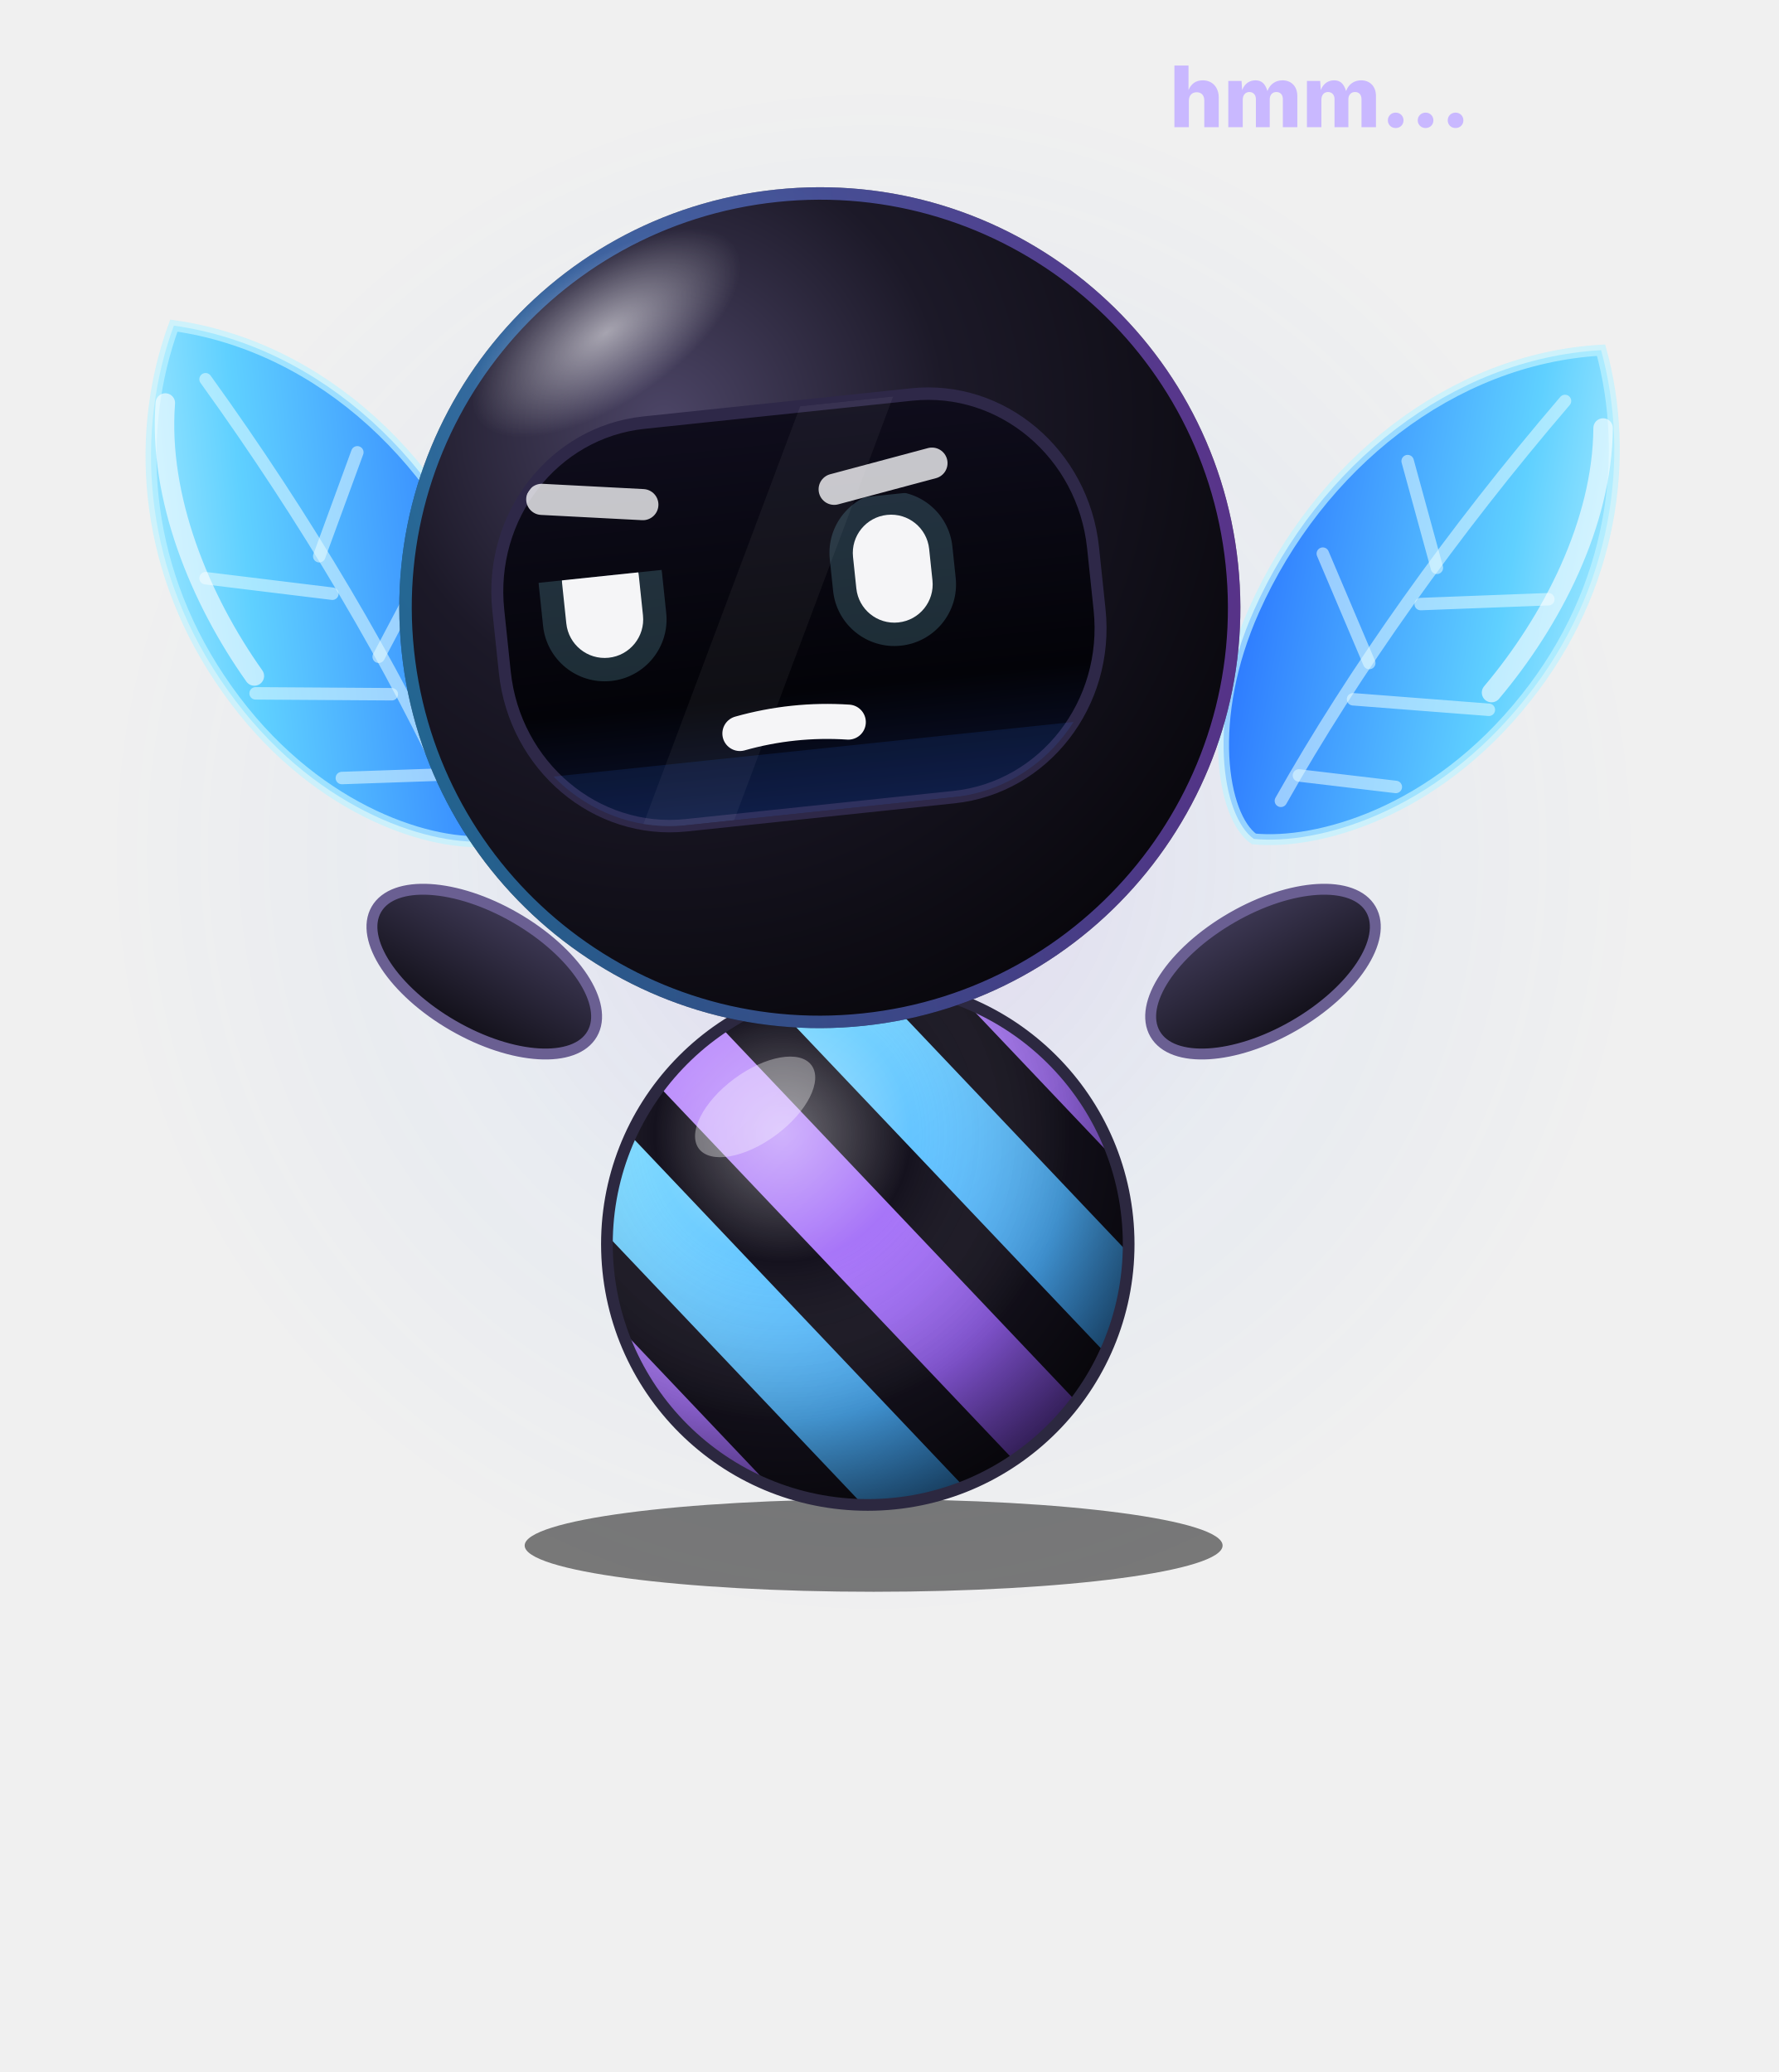
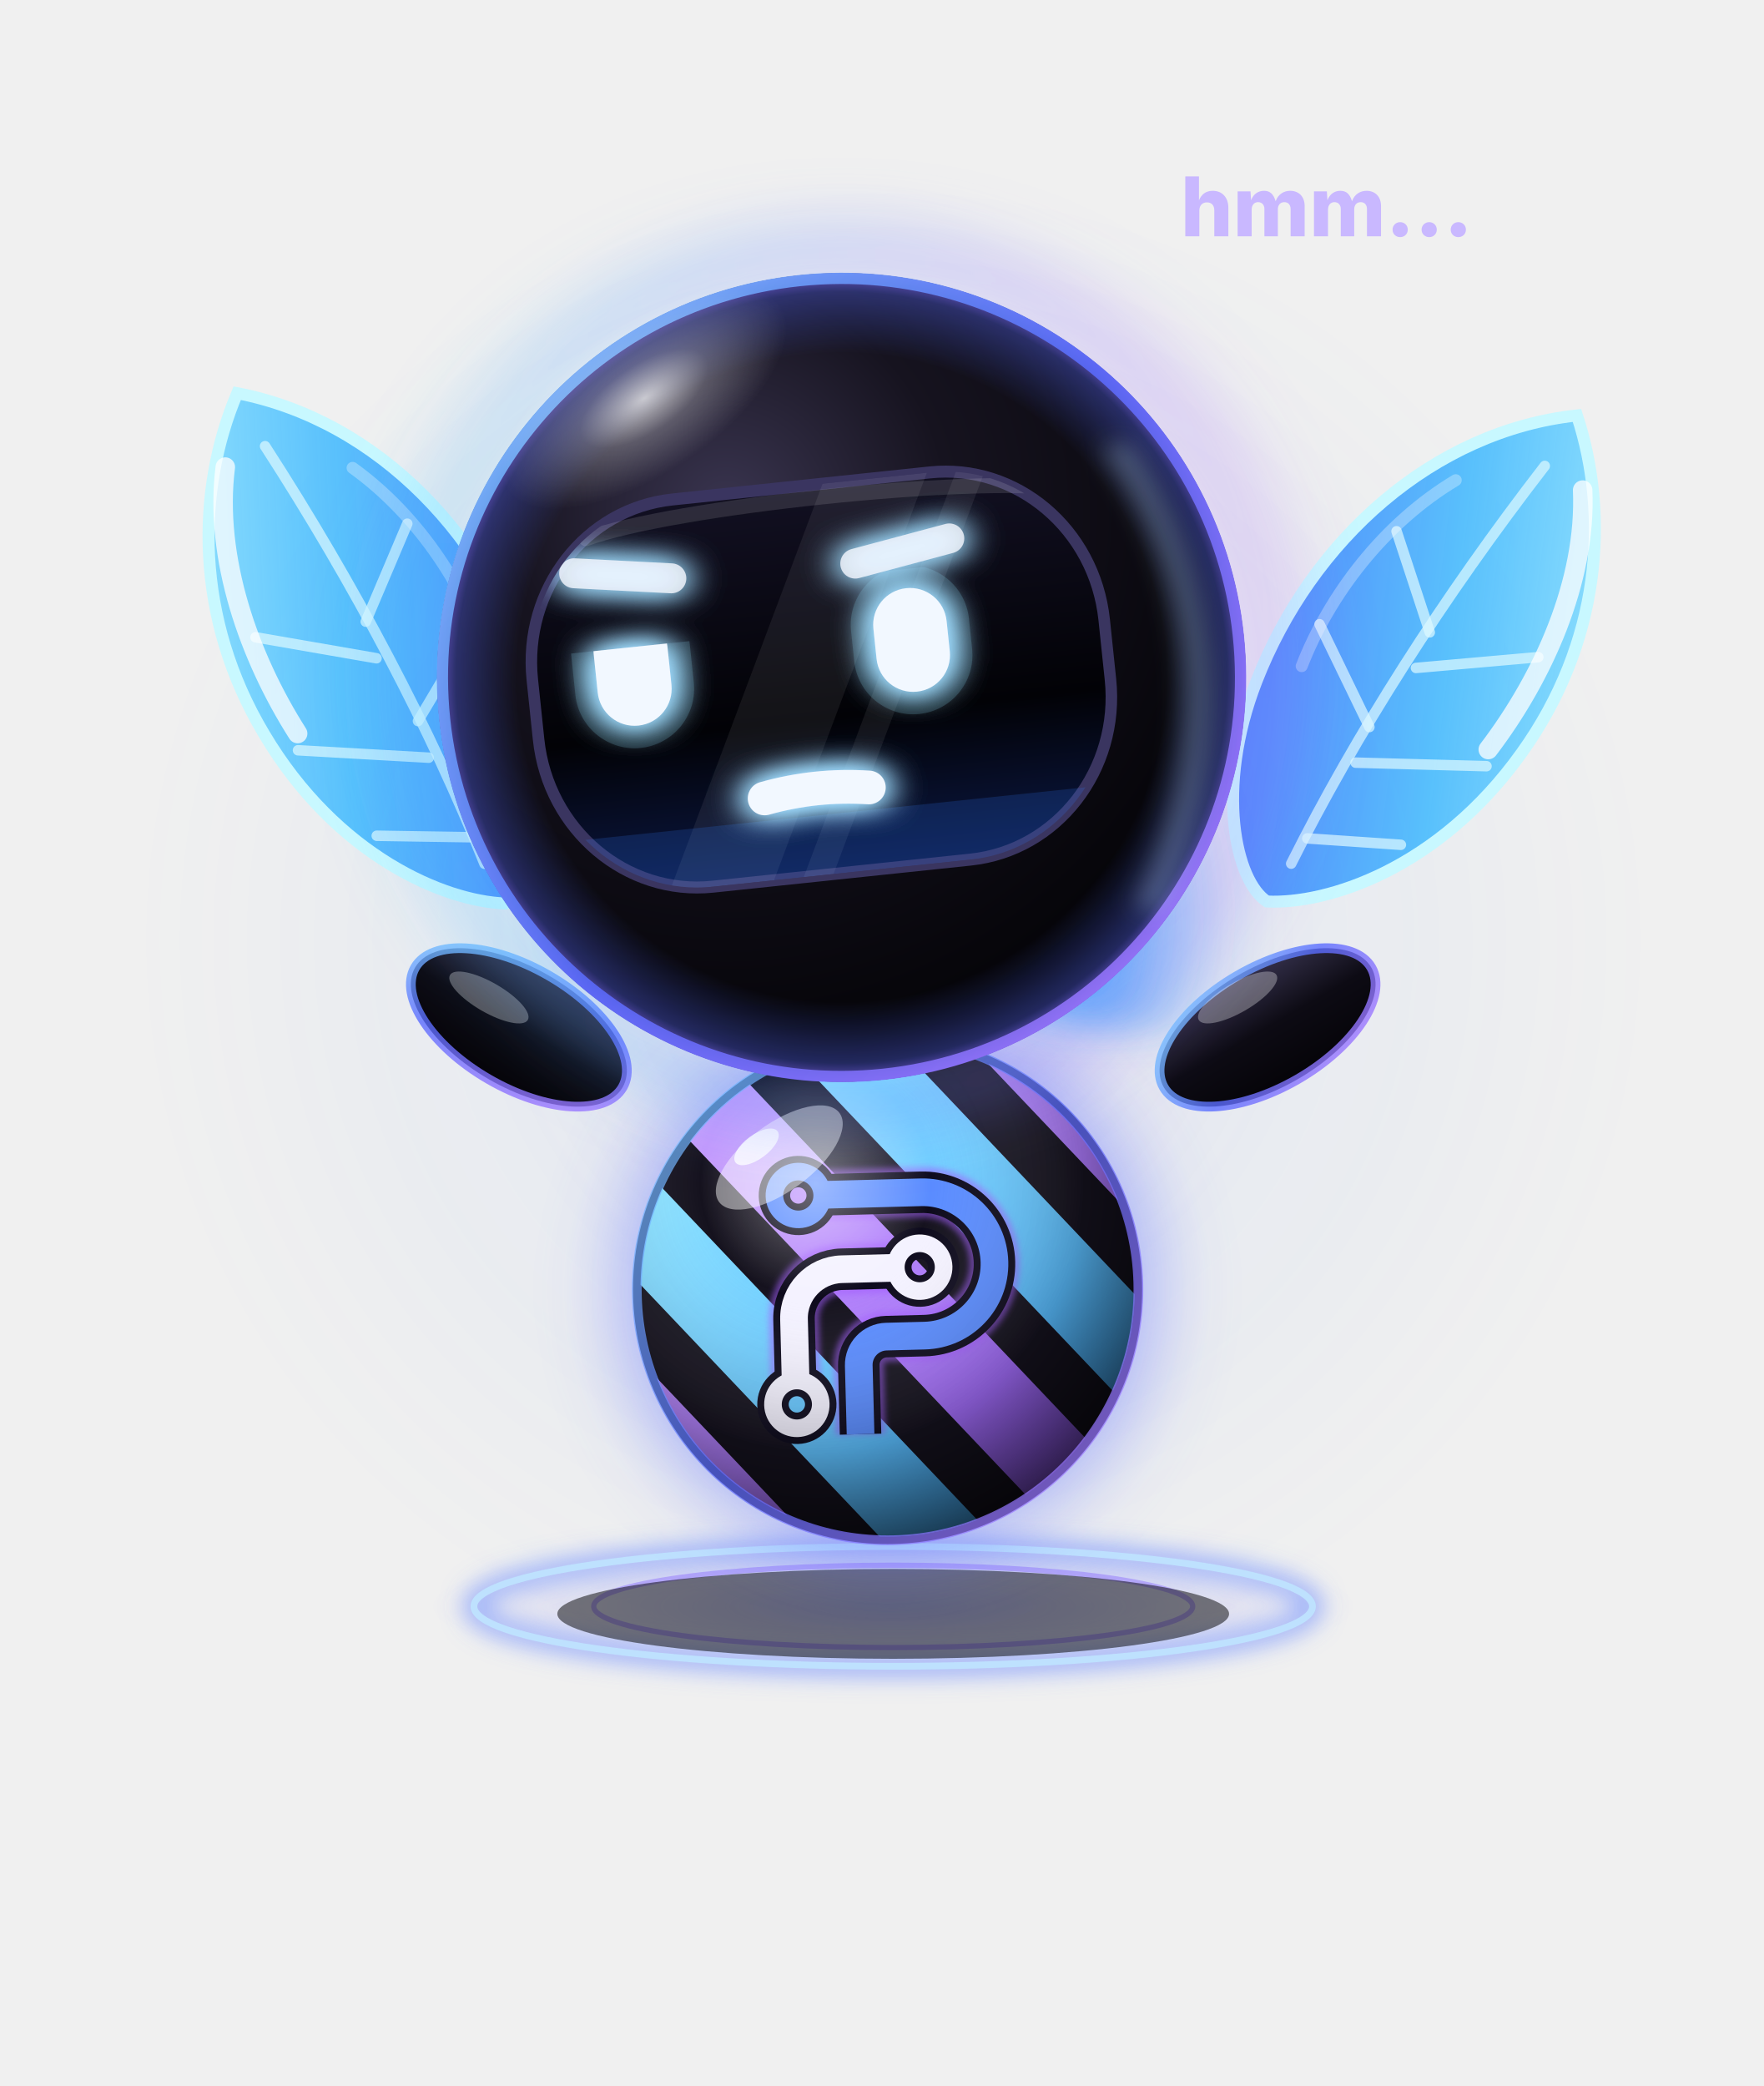
- <svg xmlns="http://www.w3.org/2000/svg" viewBox="-13.3 -10.5 230.7 268.8" role="img" aria-label="Yayen" width="2048" height="2386">
+ <svg xmlns="http://www.w3.org/2000/svg" viewBox="-19.3 -25.5 235.6 278.5" role="img" aria-label="Yayen" width="2048" height="2422">
  <defs>
+     <filter id="yv1-glow" x="-50%" y="-50%" width="200%" height="200%">
+       <feGaussianBlur in="SourceGraphic" stdDeviation="2.2" result="b" />
+       <feColorMatrix in="b" type="matrix" values="0 0 0 0 .35  0 0 0 0 .72  0 0 0 0 1  0 0 0 1.4 0" result="c" />
+       <feMerge>
+         <feMergeNode in="c" />
+         <feMergeNode in="c" />
+         <feMergeNode in="SourceGraphic" />
+       </feMerge>
+     </filter>
+     <filter id="yv1-blur" x="-50%" y="-50%" width="200%" height="200%">
+       <feGaussianBlur stdDeviation="5" />
+     </filter>
+     <filter id="yv1-blur2" x="-50%" y="-50%" width="200%" height="200%">
+       <feGaussianBlur stdDeviation="1.6" />
+     </filter>
    <radialGradient id="yv1-aura" cx="50%" cy="50%" r="50%">
-       <stop offset="0" stop-color="#8a2be2" stop-opacity=".55" />
-       <stop offset=".55" stop-color="#2f7bff" stop-opacity=".18" />
+       <stop offset="0" stop-color="#8a2be2" stop-opacity=".5" />
+       <stop offset=".55" stop-color="#2f7bff" stop-opacity=".16" />
      <stop offset="1" stop-color="#2f7bff" stop-opacity="0" />
    </radialGradient>
-     <radialGradient id="yv1-head" cx="34%" cy="26%" r="80%">
-       <stop offset="0" stop-color="#4c4566" />
-       <stop offset=".42" stop-color="#1c1928" />
-       <stop offset="1" stop-color="#08070c" />
+     <radialGradient id="yv1-head" cx="38%" cy="28%" r="78%">
+       <stop offset="0" stop-color="#3a3550" />
+       <stop offset=".35" stop-color="#16131f" />
+       <stop offset=".8" stop-color="#07060b" />
+       <stop offset="1" stop-color="#020205" />
+     </radialGradient>
+     <radialGradient id="yv1-headRim" cx="50%" cy="50%" r="50%">
+       <stop offset=".8" stop-color="#4b6bff" stop-opacity="0" />
+       <stop offset=".95" stop-color="#5a6cff" stop-opacity=".35" />
+       <stop offset="1" stop-color="#9a6bff" stop-opacity=".75" />
    </radialGradient>
    <radialGradient id="yv1-spec" cx="50%" cy="50%" r="50%">
-       <stop offset="0" stop-color="#fff" stop-opacity=".55" />
+       <stop offset="0" stop-color="#fff" stop-opacity=".75" />
+       <stop offset=".45" stop-color="#fff" stop-opacity=".25" />
      <stop offset="1" stop-color="#fff" stop-opacity="0" />
    </radialGradient>
    <linearGradient id="yv1-rim" x1="0" y1="0" x2="1" y2="0">
      <stop offset="0" stop-color="#2fb6ff" />
      <stop offset="1" stop-color="#a35cff" />
    </linearGradient>
+     <linearGradient id="yv1-rimV" x1="0" y1="0" x2="1" y2="1">
+       <stop offset="0" stop-color="#7fd8ff" />
+       <stop offset=".5" stop-color="#5a6cff" />
+       <stop offset="1" stop-color="#b07aff" />
+     </linearGradient>
    <linearGradient id="yv1-visor" x1="0" y1="0" x2="0" y2="1">
-       <stop offset="0" stop-color="#0f0d1c" />
-       <stop offset=".7" stop-color="#030308" />
-       <stop offset="1" stop-color="#0a1230" />
+       <stop offset="0" stop-color="#121022" />
+       <stop offset=".6" stop-color="#020206" />
+       <stop offset="1" stop-color="#0b1844" />
    </linearGradient>
    <linearGradient id="yv1-wing" x1="0" y1="0" x2="1" y2="1">
-       <stop offset="0" stop-color="#c8f6ff" />
-       <stop offset=".35" stop-color="#5fd0ff" />
-       <stop offset="1" stop-color="#1f62ff" />
+       <stop offset="0" stop-color="#9eecff" stop-opacity=".92" />
+       <stop offset=".45" stop-color="#38b6ff" stop-opacity=".82" />
+       <stop offset="1" stop-color="#2456ff" stop-opacity=".78" />
    </linearGradient>
    <linearGradient id="yv1-arm" x1="0" y1="0" x2="0" y2="1">
-       <stop offset="0" stop-color="#3d3854" />
-       <stop offset="1" stop-color="#121019" />
+       <stop offset="0" stop-color="#34304a" />
+       <stop offset=".5" stop-color="#0d0b14" />
+       <stop offset="1" stop-color="#050408" />
    </linearGradient>
    <linearGradient id="yv1-pu" x1="0" y1="0" x2="0" y2="1">
-       <stop offset="0" stop-color="#cfa6ff" />
-       <stop offset="1" stop-color="#7a3df0" />
+       <stop offset="0" stop-color="#d8b4ff" />
+       <stop offset="1" stop-color="#8243f5" />
    </linearGradient>
    <linearGradient id="yv1-cy" x1="0" y1="0" x2="0" y2="1">
-       <stop offset="0" stop-color="#9af0ff" />
-       <stop offset="1" stop-color="#1f8cff" />
-     </linearGradient>
-     <radialGradient id="yv1-ball" cx="34%" cy="28%" r="78%">
-       <stop offset="0" stop-color="#fff" stop-opacity=".38" />
-       <stop offset=".32" stop-color="#fff" stop-opacity="0" />
-       <stop offset=".72" stop-color="#000" stop-opacity=".2" />
-       <stop offset="1" stop-color="#000" stop-opacity=".65" />
+       <stop offset="0" stop-color="#a6f4ff" />
+       <stop offset="1" stop-color="#2a9bff" />
+     </linearGradient>
+     <radialGradient id="yv1-ball" cx="36%" cy="28%" r="78%">
+       <stop offset="0" stop-color="#fff" stop-opacity=".42" />
+       <stop offset=".3" stop-color="#fff" stop-opacity="0" />
+       <stop offset=".7" stop-color="#000" stop-opacity=".22" />
+       <stop offset="1" stop-color="#000" stop-opacity=".72" />
+     </radialGradient>
+     <radialGradient id="yv1-floor" cx="50%" cy="50%" r="50%">
+       <stop offset="0" stop-color="#5a6cff" stop-opacity=".35" />
+       <stop offset=".7" stop-color="#3a3cff" stop-opacity=".08" />
+       <stop offset="1" stop-color="#3a3cff" stop-opacity="0" />
    </radialGradient>
    <linearGradient id="yv1-holo" x1="0" y1="0" x2="0" y2="1">
      <stop offset="0" stop-color="#2fb6ff" stop-opacity=".28" />
      <stop offset="1" stop-color="#a35cff" stop-opacity=".12" />
    </linearGradient>
    <clipPath id="yv1-cbody">
      <circle cx="100" cy="148" r="33" />
+     </clipPath>
+     <clipPath id="yv1-chead">
+       <circle cx="100" cy="66" r="54" />
    </clipPath>
    <clipPath id="yv1-cvisor">
      <rect class="visorClip" x="60" y="40" width="80" height="52" rx="22" transform="translate(97.3 66) scale(0.96 1) translate(-100 -66)" />
    </clipPath>
    <mask id="yv1-mL" maskUnits="userSpaceOnUse" x="0" y="0" width="200" height="200">
      <rect width="200" height="200" fill="#fff" />
      <rect class="lidL" fill="#000" x="62.46" y="50.45" width="19.8" height="8.6" />
      <ellipse class="cutL" fill="#000" cx="72.36" cy="80.62" rx="10.39" ry="9.07" opacity="0" />
    </mask>
    <mask id="yv1-mR" maskUnits="userSpaceOnUse" x="0" y="0" width="200" height="200">
      <rect width="200" height="200" fill="#fff" />
      <rect class="lidR" fill="#000" x="100.01" y="51.05" width="19.66" height="1.43" />
      <ellipse class="cutR" fill="#000" cx="109.84" cy="79.28" rx="10.32" ry="8.33" opacity="0" />
    </mask>
+     <path id="yv1-leaf" d="M0-38C15-26 21-5 17 15C14 30 5 39 0 39C-7 35-17 23-18 4C-19-14-11-29 0-38Z" />
    <g id="yv1-wingShape" transform="translate(30 62) rotate(-28)">
-       <path d="M0-38C15-26 21-5 17 15C14 30 5 39 0 39C-7 35-17 23-18 4C-19-14-11-29 0-38Z" fill="url(#yv1-wing)" stroke="#bff3ff" stroke-opacity=".7" stroke-width="1.4" />
-       <g stroke="#e6fbff" stroke-opacity=".55" stroke-width="1.6" stroke-linecap="round" fill="none">
+       <use class="gl" href="#yv1-leaf" fill="#2f9bff" opacity=".8" filter="url(#yv1-blur)" x="64.63" y="54" />
+       <use href="#yv1-leaf" fill="url(#yv1-wing)" stroke="#c8f8ff" stroke-width="1.6" />
+       <g stroke="#dffaff" stroke-opacity=".7" stroke-width="1.4" stroke-linecap="round" fill="none">
        <path d="M0-30C2-8 2 14 0 33" />
        <path d="M-13-8L0 2" />
        <path d="M-15 8L0 17" />
        <path d="M-11 23L0 29" />
        <path d="M12-12L1-3" />
        <path d="M14 4L1 12" />
      </g>
-       <path d="M-6-30C-13-20-15-6-14 6" stroke="#fff" stroke-opacity=".6" stroke-width="2.5" stroke-linecap="round" fill="none" />
+       <path d="M-6-30C-13-20-15-6-14 6" stroke="#fff" stroke-opacity=".75" stroke-width="2.6" stroke-linecap="round" fill="none" />
+       <path d="M9-22C14-12 15 0 13 10" stroke="#fff" stroke-opacity=".3" stroke-width="1.6" stroke-linecap="round" fill="none" />
    </g>
  </defs>
-   <circle class="aura" cx="100" cy="100" r="104" fill="url(#yv1-aura)" opacity="0.24" transform="translate(100 100) scale(0.96) translate(-100 -100)" />
-   <ellipse class="shadow" cx="100" cy="190" rx="45.26" ry="6" fill="#000" opacity="0.5" />
+   <circle class="aura" cx="100" cy="100" r="104" fill="url(#yv1-aura)" opacity="0.26" transform="translate(100 100) scale(0.97) translate(-100 -100)" />
+   <g class="floor">
+     <ellipse cx="100" cy="189" rx="62" ry="10" fill="url(#yv1-floor)" />
+     <ellipse cx="100" cy="189" rx="56" ry="8" fill="none" stroke="#6a8cff" stroke-width="2.4" opacity=".7" filter="url(#yv1-blur2)" />
+     <ellipse cx="100" cy="189" rx="56" ry="8" fill="none" stroke="#bfe4ff" stroke-width=".9" opacity=".9" />
+     <ellipse cx="100" cy="189" rx="40" ry="5.5" fill="none" stroke="#8a6bff" stroke-width=".7" opacity=".45" />
+   </g>
+   <ellipse class="shadow" cx="100" cy="190" rx="44.86" ry="6" fill="#000" opacity="0.5" />
  <g class="back" />
-   <g class="all" transform="translate(100 112.52) scale(1.01) rotate(0) translate(-100 -110)">
-     <g class="wingL" transform="rotate(-2.59 46 74)">
+   <g class="all" transform="translate(100 108.67) scale(1) rotate(0) translate(-100 -110)">
+     <g class="wingL" transform="rotate(0.28 46 74)">
      <use href="#yv1-wingShape" />
    </g>
-     <g class="wingR" transform="rotate(7.39 154 74)">
+     <g class="wingR" transform="rotate(4.52 154 74)">
      <use href="#yv1-wingShape" transform="translate(200 0) scale(-1 1)" />
    </g>
    <g class="body" transform="translate(-0.75 0) rotate(-1.5 100 148)">
+       <circle class="gl" cx="100" cy="148" r="36" fill="#5a6cff" opacity=".45" filter="url(#yv1-blur)" />
      <circle cx="100" cy="148" r="34" fill="#15121e" />
      <g clip-path="url(#yv1-cbody)">
        <g transform="rotate(-42 100 148)">
          <rect x="22.5" y="90" width="11" height="120" fill="url(#yv1-pu)" />
          <rect x="40.5" y="90" width="11" height="120" fill="url(#yv1-cy)" />
          <rect x="58.5" y="90" width="11" height="120" fill="url(#yv1-pu)" />
          <rect x="76.5" y="90" width="11" height="120" fill="url(#yv1-cy)" />
          <rect x="94.5" y="90" width="11" height="120" fill="url(#yv1-pu)" />
          <rect x="112.5" y="90" width="11" height="120" fill="url(#yv1-cy)" />
          <rect x="130.5" y="90" width="11" height="120" fill="url(#yv1-pu)" />
          <rect x="148.5" y="90" width="11" height="120" fill="url(#yv1-cy)" />
          <rect x="166.5" y="90" width="11" height="120" fill="url(#yv1-pu)" />
        </g>
+         <g class="logo" transform="translate(100 149) scale(.084) translate(-256 -253)" fill="none" stroke-width="44">
+           <g class="gl" stroke="#a35cff" stroke-width="80" opacity=".55" filter="url(#yv1-blur)">
+             <path d="M160 88H313A114 114 0 0 1 313 316H252A45 45 0 0 0 207 361V470" />
+             <circle cx="118" cy="88" r="38" stroke-width="28" />
+             <path d="M265 207H184A78 78 0 0 0 106 285V380" />
+             <circle cx="308" cy="207" r="38" stroke-width="28" />
+             <circle cx="107" cy="420" r="38" stroke-width="28" />
+           </g>
+           <g stroke="#0d0a1c" stroke-width="66">
+             <path d="M160 88H313A114 114 0 0 1 313 316H252A45 45 0 0 0 207 361V470" />
+             <circle cx="118" cy="88" r="38" stroke-width="50" />
+             <path d="M265 207H184A78 78 0 0 0 106 285V380" />
+             <circle cx="308" cy="207" r="38" stroke-width="50" />
+             <circle cx="107" cy="420" r="38" stroke-width="50" />
+           </g>
+           <g stroke="#5a8cff">
+             <path d="M160 88H313A114 114 0 0 1 313 316H252A45 45 0 0 0 207 361V470" />
+             <circle cx="118" cy="88" r="38" stroke-width="28" />
+           </g>
+           <g stroke="#f4f2ff">
+             <path d="M265 207H184A78 78 0 0 0 106 285V380" />
+             <circle cx="308" cy="207" r="38" stroke-width="28" />
+             <circle cx="107" cy="420" r="38" stroke-width="28" />
+           </g>
+         </g>
        <circle cx="100" cy="148" r="33" fill="url(#yv1-ball)" />
      </g>
-       <circle cx="100" cy="148" r="33.5" fill="none" stroke="#2c2840" stroke-width="1.5" />
-       <ellipse cx="86" cy="130" rx="9" ry="4.5" transform="rotate(-35 86 130)" fill="#fff" opacity=".35" />
+       <circle cx="100" cy="148" r="33.5" fill="none" stroke="url(#yv1-rimV)" stroke-opacity=".7" stroke-width="1.3" />
+       <ellipse cx="86" cy="130" rx="10" ry="4.5" transform="rotate(-35 86 130)" fill="#fff" opacity=".45" />
+       <ellipse cx="83" cy="128.5" rx="3.5" ry="1.6" transform="rotate(-35 83 128.5)" fill="#fff" opacity=".8" />
    </g>
    <g class="armL" transform="rotate(0 60 110)">
-       <ellipse cx="50" cy="113" rx="16" ry="8" transform="rotate(30 50 113)" fill="url(#yv1-arm)" stroke="#6a5f92" stroke-width="1.4" />
+       <ellipse cx="50" cy="113" rx="16" ry="8" transform="rotate(30 50 113)" fill="url(#yv1-arm)" stroke="url(#yv1-rimV)" stroke-opacity=".8" stroke-width="1.3" />
+       <ellipse cx="46" cy="109" rx="6" ry="2" transform="rotate(30 46 109)" fill="#fff" opacity=".3" />
    </g>
    <g class="armR" transform="rotate(0 140 110)">
-       <ellipse cx="150" cy="113" rx="16" ry="8" transform="rotate(-30 150 113)" fill="url(#yv1-arm)" stroke="#6a5f92" stroke-width="1.4" />
+       <ellipse cx="150" cy="113" rx="16" ry="8" transform="rotate(-30 150 113)" fill="url(#yv1-arm)" stroke="url(#yv1-rimV)" stroke-opacity=".8" stroke-width="1.3" />
+       <ellipse cx="146" cy="109" rx="6" ry="2" transform="rotate(-30 146 109)" fill="#fff" opacity=".3" />
    </g>
    <g class="head" transform="translate(-2.1 0) rotate(-6 100 112)">
+       <circle class="gl" cx="100" cy="66" r="57" fill="none" stroke="url(#yv1-rim)" stroke-width="4" opacity=".55" filter="url(#yv1-blur)" />
      <circle cx="100" cy="66" r="54" fill="url(#yv1-head)" />
-       <circle cx="100" cy="66" r="53.2" fill="none" stroke="url(#yv1-rim)" stroke-opacity=".5" stroke-width="1.6" />
-       <ellipse class="spec" cx="74" cy="28" rx="20" ry="9" transform="translate(2.4 0) rotate(-28 74 28)" fill="url(#yv1-spec)" />
-       <rect class="visorRect" x="60" y="40" width="80" height="52" rx="22" fill="url(#yv1-visor)" stroke="#2e2848" stroke-width="1.6" transform="translate(97.3 66) scale(0.96 1) translate(-100 -66)" />
+       <circle cx="100" cy="66" r="54" fill="url(#yv1-headRim)" />
+       <circle cx="100" cy="66" r="53.3" fill="none" stroke="url(#yv1-rimV)" stroke-opacity=".85" stroke-width="1.5" />
+       <g clip-path="url(#yv1-chead)">
+         <path d="M140 40C150 58 150 80 138 100" stroke="#bfe4ff" stroke-opacity=".35" stroke-width="3" stroke-linecap="round" fill="none" filter="url(#yv1-blur2)" />
+       </g>
+       <ellipse class="spec" cx="76" cy="27" rx="22" ry="10" transform="translate(2.4 0) rotate(-28 74 28)" fill="url(#yv1-spec)" />
+       <rect class="visorRect" x="60" y="40" width="80" height="52" rx="22" fill="url(#yv1-visor)" stroke="#3a3560" stroke-width="1.6" transform="translate(97.3 66) scale(0.96 1) translate(-100 -66)" />
      <g clip-path="url(#yv1-cvisor)">
-         <path class="glare" d="M70 92L96 40H108L82 92Z" fill="#fff" opacity=".05" transform="translate(4.2 0)" />
-         <rect x="40" y="84" width="120" height="8" fill="#2f7bff" opacity=".12" />
+         <path class="glare" d="M70 92L96 40H110L84 92ZM88 92L114 40H118L92 92Z" fill="#fff" opacity=".07" transform="translate(4.2 0)" />
+         <rect x="40" y="84" width="120" height="8" fill="#2f7bff" opacity=".18" />
        <rect class="screenGlow" x="40" y="40" width="120" height="52" fill="#5fd0ff" opacity="0" />
        <ellipse class="blushL" cx="70.39" cy="78" rx="7" ry="3.5" fill="#ff7ac8" opacity="0" />
        <ellipse class="blushR" cx="124.21" cy="78" rx="7" ry="3.5" fill="#ff7ac8" opacity="0" />
        <rect class="haloL" fill="#8ee8ff" opacity=".18" mask="url(#yv1-mL)" x="64.41" y="51.45" width="15.9" height="21.11" rx="7.95" />
        <rect class="haloR" fill="#8ee8ff" opacity=".18" mask="url(#yv1-mR)" x="101.92" y="52.05" width="15.83" height="19.89" rx="7.91" />
-         <rect class="eyeL" fill="#f5f5f7" mask="url(#yv1-mL)" x="67.41" y="54.45" width="9.9" height="15.11" rx="4.95" />
-         <rect class="eyeR" fill="#f5f5f7" mask="url(#yv1-mR)" x="104.92" y="55.05" width="9.83" height="13.89" rx="4.91" />
-         <path class="browL" stroke="#f5f5f7" stroke-width="4" stroke-linecap="round" fill="none" opacity="0.8" d="M65.94 48.43L78.78 50.46" />
-         <path class="browR" stroke="#f5f5f7" stroke-width="4" stroke-linecap="round" fill="none" opacity="0.8" d="M103.42 51.07L116.26 49.04" />
-         <path class="mouth" stroke="#f5f5f7" stroke-width="4.5" stroke-linecap="round" fill="none" d="M88.1 81Q95.1 79.8 102.1 81" opacity="1" />
-         <ellipse class="mouthO" fill="#f5f5f7" opacity="0" cx="95.1" cy="82" rx="3" ry="0" />
+         <g filter="url(#yv1-glow)">
+           <rect class="eyeL" fill="#f2f8ff" mask="url(#yv1-mL)" x="67.41" y="54.45" width="9.9" height="15.11" rx="4.95" />
+           <rect class="eyeR" fill="#f2f8ff" mask="url(#yv1-mR)" x="104.92" y="55.05" width="9.83" height="13.89" rx="4.91" />
+           <path class="browL" stroke="#f2f8ff" stroke-width="4" stroke-linecap="round" fill="none" opacity="0.8" d="M65.94 48.43L78.78 50.46" />
+           <path class="browR" stroke="#f2f8ff" stroke-width="4" stroke-linecap="round" fill="none" opacity="0.8" d="M103.42 51.07L116.26 49.04" />
+           <path class="mouth" stroke="#f2f8ff" stroke-width="4.5" stroke-linecap="round" fill="none" d="M88.1 81Q95.1 79.8 102.1 81" opacity="1" />
+           <ellipse class="mouthO" fill="#f2f8ff" opacity="0" cx="95.1" cy="82" rx="3" ry="0" />
+         </g>
        <g class="glasses" opacity="0">
-           <rect class="gL" width="30" height="16" rx="6" fill="#120a20" stroke="url(#yv1-rim)" stroke-width="2.5" x="64.63" y="54" />
+           <rect class="gL" width="30" height="16" rx="6" fill="#120a20" stroke="url(#yv1-rim)" stroke-width="2.5" />
          <rect class="gR" width="30" height="16" rx="6" fill="#120a20" stroke="url(#yv1-rim)" stroke-width="2.5" x="101.14" y="54" />
          <path class="gB" stroke="#a35cff" stroke-width="2.5" d="M93.3 60h8" />
        </g>
+         <path d="M68 44C80 41 120 41 132 44" stroke="#fff" stroke-opacity=".12" stroke-width="2" stroke-linecap="round" fill="none" />
      </g>
    </g>
    <g class="props" />
  </g>
  <g class="fx">
    <text font-family="Geist, Inter, system-ui, sans-serif" font-weight="800" font-size="11" fill="#c9b8ff" text-anchor="middle" x="157.9" y="6" opacity="1" transform="scale(1)" transform-origin="160 10">hmm…</text>
  </g>
</svg>
